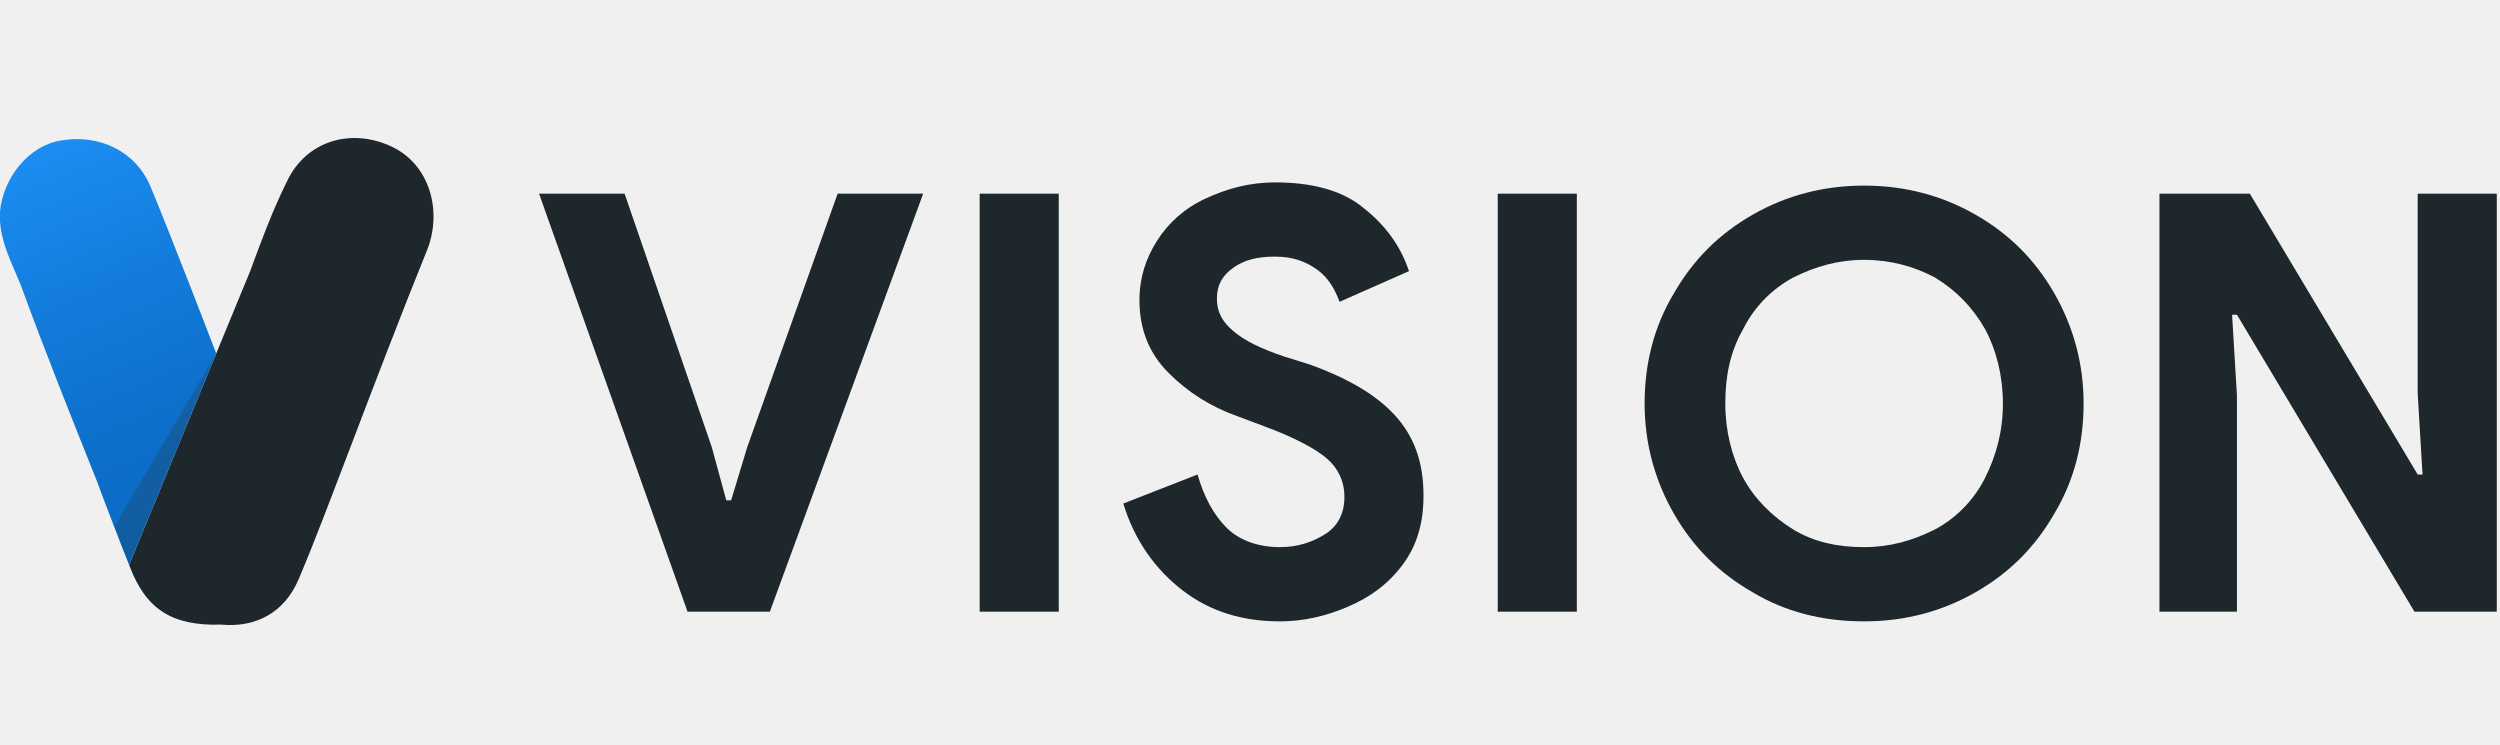
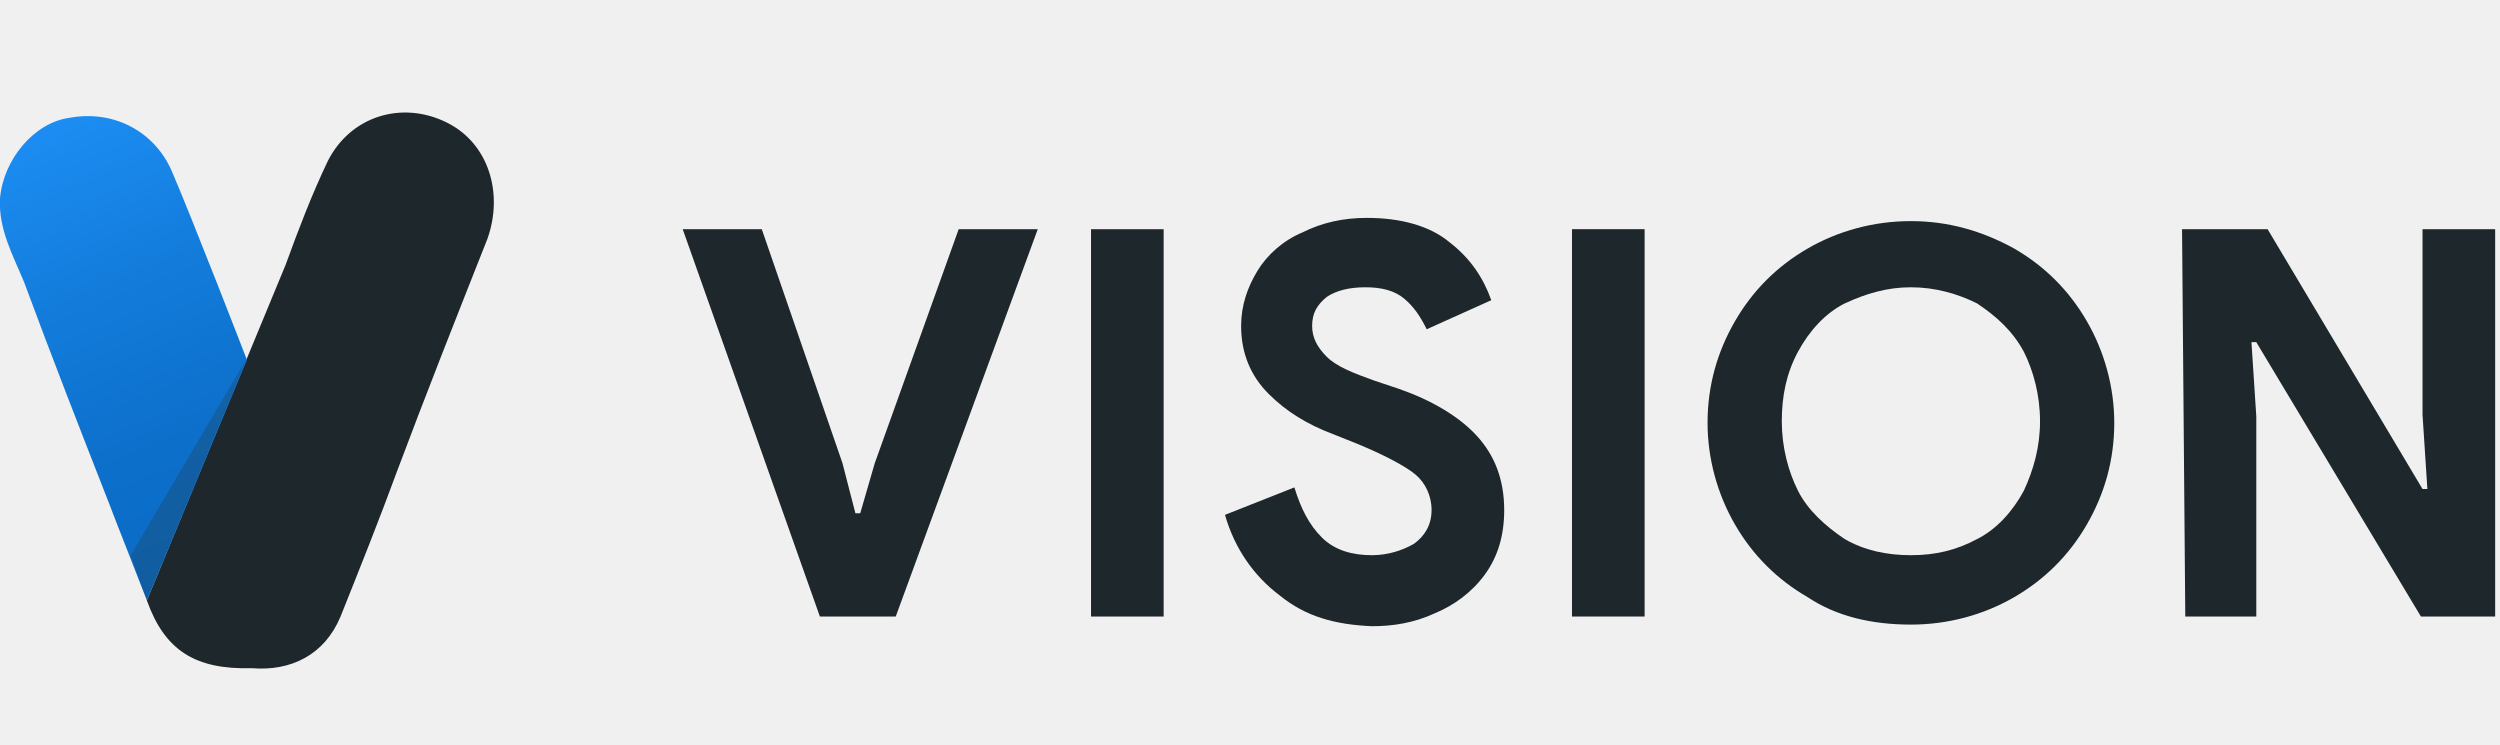
<svg xmlns="http://www.w3.org/2000/svg" version="1.1" x="0px" y="0px" viewBox="0 0 154.9 46.1" style="enable-background:new 0 0 154.9 46.1;" xml:space="preserve">
  <style type="text/css">
	.st0{display:none;}
	.st1{display:inline;fill:#377DFF;}
	.st2{display:inline;opacity:0.65;fill:#3F7DE0;enable-background:new    ;}
	.st3{display:inline;opacity:0.5;fill:#00DFFC;enable-background:new    ;}
	.st4{display:inline;opacity:0.7;fill:#3F7DE0;enable-background:new    ;}
	.st5{display:inline;fill:#FFFFFF;}
- 	.st6{fill:#1E272B;}
- 	.st7{fill:url(#SVGID_1_);}
- 	.st8{opacity:0.25;fill:#242E35;enable-background:new    ;}
- 	.st9{enable-background:new    ;}
+ 	.st6{display:inline;}
+ 	.st7{fill:#1E272B;}
+ 	.st8{fill:url(#SVGID_1_);}
+ 	.st9{opacity:0.25;fill:#242E35;enable-background:new    ;}
+ 	.st10{enable-background:new    ;}
+ 	.st11{fill:url(#SVGID_2_);}
</style>
  <g id="Layer_1" class="st0">
-     <path class="st1" d="M58.9,38.2V10h17.9v5.2H65.6v6.1H74v5.2h-8.4v11.7H58.9z" />
-     <path class="st1" d="M86.2,15.8V20c1.6-2.9,3.7-4.4,6.3-4.4v7h-1.6c-1.5,0-2.7,0.4-3.5,1.1c-0.8,0.8-1.2,2.1-1.2,3.9v10.6h-6.7   V15.8H86.2z" />
-     <path class="st1" d="M95.9,35.3c-2.2-2.1-3.3-4.9-3.3-8.4s1.1-6.2,3.3-8.3c2.2-2.1,4.9-3.1,8.1-3.1s5.9,1,8.1,3.1s3.3,4.8,3.3,8.3   s-1.1,6.2-3.3,8.4s-4.9,3.2-8.1,3.2S98.1,37.4,95.9,35.3z M107.3,31.2c0.9-1,1.3-2.4,1.3-4.2s-0.5-3.2-1.4-4.2s-2-1.4-3.3-1.4   s-2.3,0.5-3.2,1.4c-0.9,1-1.4,2.3-1.4,4.2s0.5,3.2,1.4,4.2s2,1.4,3.3,1.4S106.4,32.1,107.3,31.2z" />
-     <path class="st1" d="M124.5,15.8v3.3c1.4-2.4,3.6-3.5,6.6-3.5c2.5,0,4.5,0.9,6.1,2.6s2.3,4,2.3,7v13.1h-6.7V26   c0-1.4-0.4-2.6-1.1-3.4c-0.7-0.8-1.8-1.2-3.1-1.2s-2.3,0.4-3.1,1.2c-0.7,0.8-1.1,1.9-1.1,3.4v12.2h-6.7V15.8H124.5z" />
-     <path class="st1" d="M152.5,32.4h2.4v5.8h-3.4c-2.5,0-4.4-0.6-5.7-1.7c-1.3-1.1-2-3-2-5.7v-9.3h-2v-5.7h2v-5.5h6.7v5.5h4.4v5.7   h-4.4v9.3C150.5,31.8,151.2,32.4,152.5,32.4z" />
-     <path class="st2" d="M23,41.1L23,41.1c-9.9,0-18-8-18-18l0,0c0-9.9,8-18,18-18h11.3c3.7,0,6.6,3,6.6,6.6v11.4   C41,33,32.9,41.1,23,41.1z" />
-     <path class="st3" d="M28,36L28,36c-9.9,0-18-8-18-18l0,0c0-9.9,8-18,18-18h11.3C43,0.1,46,3.1,46,6.7v11.4C46,28,38,36,28,36z" />
-     <path class="st4" d="M18,46.1L18,46.1c-10,0-18-8-18-18l0,0c0-9.9,8-18,18-18h11.3c3.7,0,6.6,3,6.6,6.6v11.4   C35.9,38.1,27.9,46.1,18,46.1z" />
-     <path class="st5" d="M17.4,34.1V18.4h10.2v2.9h-6.4v3.4H26v2.9h-4.8v6.5H17.4z" />
+     <g id="Layer_1_1_">
+       <path class="st1" d="M58.9,38.2V10h17.9v5.2H65.6v6.1H74v5.2h-8.4v11.7H58.9z" />
+       <path class="st1" d="M86.2,15.8V20c1.6-2.9,3.7-4.4,6.3-4.4v7h-1.6c-1.5,0-2.7,0.4-3.5,1.1c-0.8,0.8-1.2,2.1-1.2,3.9v10.6h-6.7    V15.8H86.2z" />
+       <path class="st1" d="M95.9,35.3c-2.2-2.1-3.3-4.9-3.3-8.4s1.1-6.2,3.3-8.3c2.2-2.1,4.9-3.1,8.1-3.1s5.9,1,8.1,3.1s3.3,4.8,3.3,8.3    s-1.1,6.2-3.3,8.4s-4.9,3.2-8.1,3.2S98.1,37.4,95.9,35.3z M107.3,31.2c0.9-1,1.3-2.4,1.3-4.2s-0.5-3.2-1.4-4.2s-2-1.4-3.3-1.4    s-2.3,0.5-3.2,1.4c-0.9,1-1.4,2.3-1.4,4.2s0.5,3.2,1.4,4.2s2,1.4,3.3,1.4S106.4,32.1,107.3,31.2z" />
+       <path class="st1" d="M124.5,15.8v3.3c1.4-2.4,3.6-3.5,6.6-3.5c2.5,0,4.5,0.9,6.1,2.6s2.3,4,2.3,7v13.1h-6.7V26    c0-1.4-0.4-2.6-1.1-3.4c-0.7-0.8-1.8-1.2-3.1-1.2s-2.3,0.4-3.1,1.2c-0.7,0.8-1.1,1.9-1.1,3.4v12.2h-6.7V15.8H124.5z" />
+       <path class="st1" d="M152.5,32.4h2.4v5.8h-3.4c-2.5,0-4.4-0.6-5.7-1.7c-1.3-1.1-2-3-2-5.7v-9.3h-2v-5.7h2v-5.5h6.7v5.5h4.4v5.7    h-4.4v9.3C150.5,31.8,151.2,32.4,152.5,32.4z" />
+       <path class="st2" d="M23,41.1L23,41.1c-9.9,0-18-8-18-18l0,0c0-9.9,8-18,18-18h11.3c3.7,0,6.6,3,6.6,6.6v11.4    C41,33,32.9,41.1,23,41.1z" />
+       <path class="st3" d="M28,36L28,36c-9.9,0-18-8-18-18l0,0c0-9.9,8-18,18-18h11.3C43,0.1,46,3.1,46,6.7v11.4C46,28,38,36,28,36z" />
+       <path class="st4" d="M18,46.1L18,46.1c-10,0-18-8-18-18l0,0c0-9.9,8-18,18-18h11.3c3.7,0,6.6,3,6.6,6.6v11.4    C35.9,38.1,27.9,46.1,18,46.1z" />
+       <path class="st5" d="M17.4,34.1V18.4h10.2v2.9h-6.4v3.4H26v2.9h-4.8v6.5H17.4z" />
+     </g>
+     <g id="Layer_2" class="st6">
+       <g id="Layer_2_1_">
+         <g>
+           <path class="st7" d="M15.5,16.8c0.7-1.9,1.4-3.8,2.3-5.6c1.2-2.5,4-3.3,6.5-2.1c2.3,1.1,3.1,3.9,2.2,6.3      c-1.7,4.2-3.3,8.4-4.9,12.6c-1,2.6-2,5.3-3.1,7.9c-0.9,2.1-2.7,3-4.8,2.8C10.6,38.8,9,37.7,8,35" />
+           <linearGradient id="SVGID_1_" gradientUnits="userSpaceOnUse" x1="2.811" y1="160.993" x2="12.699" y2="185.13" gradientTransform="matrix(1 0 0 1 0 -152)">
+             <stop offset="0" style="stop-color:#1C8DF3" />
+             <stop offset="0.362" style="stop-color:#137CDB" />
+             <stop offset="0.728" style="stop-color:#0C6FCA" />
+             <stop offset="1" style="stop-color:#0A6BC4" />
+           </linearGradient>
+           <path class="st8" d="M8,35c-0.3-0.7-1.9-4.9-2-5.2c-1.6-4-3.2-8-4.7-12.1c-0.6-1.5-1.4-2.9-1.3-4.6C0.2,11,1.8,9,3.8,8.7      c2.4-0.4,4.6,0.7,5.5,2.8c1.1,2.6,4.1,10.4,4.1,10.4L8,35z" />
+           <polyline class="st9" points="8,35 7.1,32.6 13.4,21.9     " />
+         </g>
+         <g>
+           <g class="st10">
+             <path class="st7" d="M33.4,12h5.3l5.4,15.7L45,31h0.3l1-3.3L51.9,12h5.3l-9.5,25.9h-5.1L33.4,12z" />
+             <path class="st7" d="M60.7,12h4.9v25.9h-4.9C60.7,37.9,60.7,12,60.7,12z" />
+             <path class="st7" d="M73.3,36.6c-1.7-1.3-3-3.1-3.7-5.4l4.6-1.8c0.4,1.4,1,2.5,1.8,3.3c0.8,0.8,2,1.2,3.3,1.2       c1.1,0,2-0.3,2.8-0.8s1.2-1.3,1.2-2.3s-0.4-1.8-1.1-2.4s-2-1.3-3.9-2l-1.6-0.6c-1.7-0.6-3.1-1.5-4.3-2.7       c-1.2-1.2-1.8-2.7-1.8-4.5c0-1.4,0.4-2.6,1.1-3.7s1.7-2,3-2.6c1.3-0.6,2.7-1,4.3-1c2.3,0,4.2,0.5,5.5,1.6       c1.4,1.1,2.3,2.4,2.8,3.9L83,18.7c-0.3-0.8-0.7-1.5-1.4-2s-1.5-0.8-2.6-0.8s-1.9,0.2-2.6,0.7s-1,1.1-1,1.9s0.3,1.4,1,2       s1.7,1.1,3.2,1.6l1.6,0.5c2.2,0.8,4,1.8,5.2,3.1s1.8,2.9,1.8,5c0,1.7-0.4,3.1-1.3,4.3s-2,2-3.4,2.6s-2.8,0.9-4.2,0.9       C77,38.5,75,37.9,73.3,36.6z" />
+             <path class="st7" d="M92.8,12h4.9v25.9h-4.9V12z" />
+             <path class="st7" d="M108.6,36.7c-2.1-1.2-3.7-2.8-4.9-4.9c-1.2-2.1-1.8-4.4-1.8-6.8c0-2.5,0.6-4.8,1.8-6.8       c1.2-2.1,2.8-3.7,4.9-4.9s4.4-1.8,6.9-1.8s4.8,0.6,6.9,1.8s3.7,2.8,4.9,4.9c1.2,2.1,1.8,4.4,1.8,6.8c0,2.5-0.6,4.8-1.8,6.8       c-1.2,2.1-2.8,3.7-4.9,4.9s-4.4,1.8-6.9,1.8C112.9,38.5,110.6,37.9,108.6,36.7z M119.9,32.8c1.3-0.7,2.4-1.8,3.1-3.2       s1.1-2.9,1.1-4.6s-0.4-3.3-1.1-4.6c-0.8-1.4-1.8-2.4-3.1-3.2c-1.3-0.7-2.8-1.1-4.4-1.1s-3,0.4-4.4,1.1       c-1.3,0.7-2.4,1.8-3.1,3.2c-0.8,1.4-1.1,2.9-1.1,4.6s0.4,3.3,1.1,4.6s1.8,2.4,3.1,3.2c1.3,0.8,2.8,1.1,4.4,1.1       C117.1,33.9,118.5,33.5,119.9,32.8z" />
+             <path class="st7" d="M133.7,12h5.7l10.4,17.4h0.3l-0.3-5V12h4.9v25.9h-5.1l-11-18.4h-0.3l0.3,5v13.4h-4.8L133.7,12L133.7,12z" />
+           </g>
+         </g>
+       </g>
+     </g>
  </g>
-   <g id="Layer_2">
-     <g id="Layer_2_1_">
-       <g>
-         <path class="st6" d="M15.5,16.8c0.7-1.9,1.4-3.8,2.3-5.6c1.2-2.5,4-3.3,6.5-2.1c2.3,1.1,3.1,3.9,2.2,6.3     c-1.7,4.2-3.3,8.4-4.9,12.6c-1,2.6-2,5.3-3.1,7.9c-0.9,2.1-2.7,3-4.8,2.8C10.6,38.8,9,37.7,8,35" />
-         <linearGradient id="SVGID_1_" gradientUnits="userSpaceOnUse" x1="2.817" y1="39.006" x2="12.706" y2="14.87" gradientTransform="matrix(1 0 0 -1 0 48)">
-           <stop offset="0" style="stop-color:#1C8DF3" />
-           <stop offset="0.362" style="stop-color:#137CDB" />
-           <stop offset="0.728" style="stop-color:#0C6FCA" />
-           <stop offset="1" style="stop-color:#0A6BC4" />
-         </linearGradient>
-         <path class="st7" d="M8,35c-0.3-0.7-1.9-4.9-2-5.2c-1.6-4-3.2-8-4.7-12.1c-0.6-1.5-1.4-2.9-1.3-4.6C0.2,11,1.8,9,3.8,8.7     c2.4-0.4,4.6,0.7,5.5,2.8c1.1,2.6,4.1,10.4,4.1,10.4L8,35z" />
-         <polyline class="st8" points="8,35 7.1,32.6 13.4,21.9    " />
-       </g>
-       <g>
-         <g class="st9">
-           <path class="st6" d="M33.4,12h5.3l5.4,15.7L45,31h0.3l1-3.3L51.9,12h5.3l-9.5,25.9h-5.1L33.4,12z" />
-           <path class="st6" d="M60.7,12h4.9v25.9h-4.9V12z" />
-           <path class="st6" d="M73.3,36.6c-1.7-1.3-3-3.1-3.7-5.4l4.6-1.8c0.4,1.4,1,2.5,1.8,3.3s2,1.2,3.3,1.2c1.1,0,2-0.3,2.8-0.8      c0.8-0.5,1.2-1.3,1.2-2.3c0-1-0.4-1.8-1.1-2.4s-2-1.3-3.9-2l-1.6-0.6c-1.7-0.6-3.1-1.5-4.3-2.7c-1.2-1.2-1.8-2.7-1.8-4.5      c0-1.4,0.4-2.6,1.1-3.7c0.7-1.1,1.7-2,3-2.6c1.3-0.6,2.7-1,4.3-1c2.3,0,4.2,0.5,5.5,1.6c1.4,1.1,2.3,2.4,2.8,3.9L83,18.7      c-0.3-0.8-0.7-1.5-1.4-2s-1.5-0.8-2.6-0.8c-1.1,0-1.9,0.2-2.6,0.7s-1,1.1-1,1.9c0,0.8,0.3,1.4,1,2s1.7,1.1,3.2,1.6l1.6,0.5      c2.2,0.8,4,1.8,5.2,3.1s1.8,2.9,1.8,5c0,1.7-0.4,3.1-1.3,4.3c-0.9,1.2-2,2-3.4,2.6s-2.8,0.9-4.2,0.9C77,38.5,75,37.9,73.3,36.6z      " />
-           <path class="st6" d="M92.8,12h4.9v25.9h-4.9V12z" />
-           <path class="st6" d="M108.6,36.7c-2.1-1.2-3.7-2.8-4.9-4.9c-1.2-2.1-1.8-4.4-1.8-6.8c0-2.5,0.6-4.8,1.8-6.8      c1.2-2.1,2.8-3.7,4.9-4.9s4.4-1.8,6.9-1.8c2.5,0,4.8,0.6,6.9,1.8s3.7,2.8,4.9,4.9c1.2,2.1,1.8,4.4,1.8,6.8      c0,2.5-0.6,4.8-1.8,6.8c-1.2,2.1-2.8,3.7-4.9,4.9c-2.1,1.2-4.4,1.8-6.9,1.8C112.9,38.5,110.6,37.9,108.6,36.7z M119.9,32.8      c1.3-0.7,2.4-1.8,3.1-3.2s1.1-2.9,1.1-4.6s-0.4-3.3-1.1-4.6c-0.8-1.4-1.8-2.4-3.1-3.2c-1.3-0.7-2.8-1.1-4.4-1.1      c-1.6,0-3,0.4-4.4,1.1c-1.3,0.7-2.4,1.8-3.1,3.2c-0.8,1.4-1.1,2.9-1.1,4.6s0.4,3.3,1.1,4.6s1.8,2.4,3.1,3.2s2.8,1.1,4.4,1.1      C117.1,33.9,118.5,33.5,119.9,32.8z" />
-           <path class="st6" d="M133.7,12h5.7l10.4,17.4h0.3l-0.3-5V12h4.9v25.9h-5.1l-11-18.4h-0.3l0.3,5v13.4h-4.8V12z" />
+   <g id="Layer_2_2_">
+     <g id="Layer_2_3_">
+       <g id="Layer_2_4_">
+         <g>
+           <path class="st7" d="M17.7,16.4c0.8-2.2,1.6-4.3,2.6-6.4c1.4-2.8,4.6-3.8,7.4-2.4c2.6,1.3,3.5,4.4,2.5,7.2      c-1.9,4.8-3.8,9.6-5.6,14.4c-1.1,3-2.3,6-3.5,9c-1,2.4-3.1,3.4-5.5,3.2c-3.5,0.1-5.4-1.1-6.5-4.2" />
+           <linearGradient id="SVGID_2_" gradientUnits="userSpaceOnUse" x1="3.212" y1="159.535" x2="14.479" y2="187.034" gradientTransform="matrix(1 0 0 1 0 -152)">
+             <stop offset="0" style="stop-color:#1C8DF3" />
+             <stop offset="0.362" style="stop-color:#137CDB" />
+             <stop offset="0.728" style="stop-color:#0C6FCA" />
+             <stop offset="1" style="stop-color:#0A6BC4" />
+           </linearGradient>
+           <path class="st11" d="M9.1,37.2c-0.3-0.8-2.2-5.6-2.3-5.9C5,26.7,3.2,22.1,1.5,17.5c-0.7-1.7-1.6-3.3-1.5-5.2      c0.2-2.4,2.1-4.7,4.3-5c2.7-0.5,5.2,0.8,6.3,3.2c1.3,3,4.7,11.8,4.7,11.8L9.1,37.2z" />
+           <polyline class="st9" points="9.1,37.2 8.1,34.4 15.3,22.2     " />
+         </g>
+         <g>
+           <g class="st10">
+             <path class="st7" d="M42.3,14.2h4.9l5,14.5l0.8,3.1h0.3l0.9-3.1l5.2-14.5h4.9l-8.8,24h-4.7L42.3,14.2z" />
+             <path class="st7" d="M67.6,14.2h4.5v24h-4.5C67.6,38.2,67.6,14.2,67.6,14.2z" />
+             <path class="st7" d="M79.3,36.9c-1.6-1.2-2.8-2.9-3.4-5l4.3-1.7c0.4,1.3,0.9,2.3,1.7,3.1s1.9,1.1,3.1,1.1c1,0,1.9-0.3,2.6-0.7       c0.7-0.5,1.1-1.2,1.1-2.1s-0.4-1.7-1-2.2s-1.9-1.2-3.6-1.9l-1.5-0.6c-1.6-0.6-2.9-1.4-4-2.5c-1.1-1.1-1.7-2.5-1.7-4.2       c0-1.3,0.4-2.4,1-3.4c0.6-1,1.6-1.9,2.8-2.4c1.2-0.6,2.5-0.9,4-0.9c2.1,0,3.9,0.5,5.1,1.5c1.3,1,2.1,2.2,2.6,3.6l-4,1.8       C88,19.6,87.6,19,87,18.5s-1.4-0.7-2.4-0.7s-1.8,0.2-2.4,0.6c-0.6,0.5-0.9,1-0.9,1.8c0,0.7,0.3,1.3,0.9,1.9s1.6,1,3,1.5       l1.5,0.5c2,0.7,3.7,1.7,4.8,2.9c1.1,1.2,1.7,2.7,1.7,4.6c0,1.6-0.4,2.9-1.2,4s-1.9,1.9-3.1,2.4c-1.3,0.6-2.6,0.8-3.9,0.8       C82.7,38.7,80.9,38.2,79.3,36.9z" />
+             <path class="st7" d="M97.4,14.2h4.5v24h-4.5V14.2z" />
+             <path class="st7" d="M112,37c-1.9-1.1-3.4-2.6-4.5-4.5c-1.1-1.9-1.7-4.1-1.7-6.3c0-2.3,0.6-4.4,1.7-6.3       c1.1-1.9,2.6-3.4,4.5-4.5c1.9-1.1,4.1-1.7,6.4-1.7s4.4,0.6,6.4,1.7c1.9,1.1,3.4,2.6,4.5,4.5c1.1,1.9,1.7,4.1,1.7,6.3       c0,2.3-0.6,4.4-1.7,6.3c-1.1,1.9-2.6,3.4-4.5,4.5c-1.9,1.1-4.1,1.7-6.4,1.7C116,38.7,113.8,38.2,112,37z M122.5,33.4       c1.2-0.6,2.2-1.7,2.9-3c0.6-1.3,1-2.7,1-4.3s-0.4-3.1-1-4.3c-0.7-1.3-1.7-2.2-2.9-3c-1.2-0.6-2.6-1-4.1-1c-1.5,0-2.8,0.4-4.1,1       c-1.2,0.6-2.2,1.7-2.9,3c-0.7,1.3-1,2.7-1,4.3s0.4,3.1,1,4.3c0.6,1.2,1.7,2.2,2.9,3c1.2,0.7,2.6,1,4.1,1       C119.9,34.4,121.2,34.1,122.5,33.4z" />
+             <path class="st7" d="M135.2,14.2h5.3l9.6,16.1h0.3l-0.3-4.6V14.2h4.5v24H150l-10.2-17h-0.3l0.3,4.6v12.4h-4.4L135.2,14.2       L135.2,14.2z" />
+           </g>
        </g>
      </g>
    </g>
  </g>
</svg>
